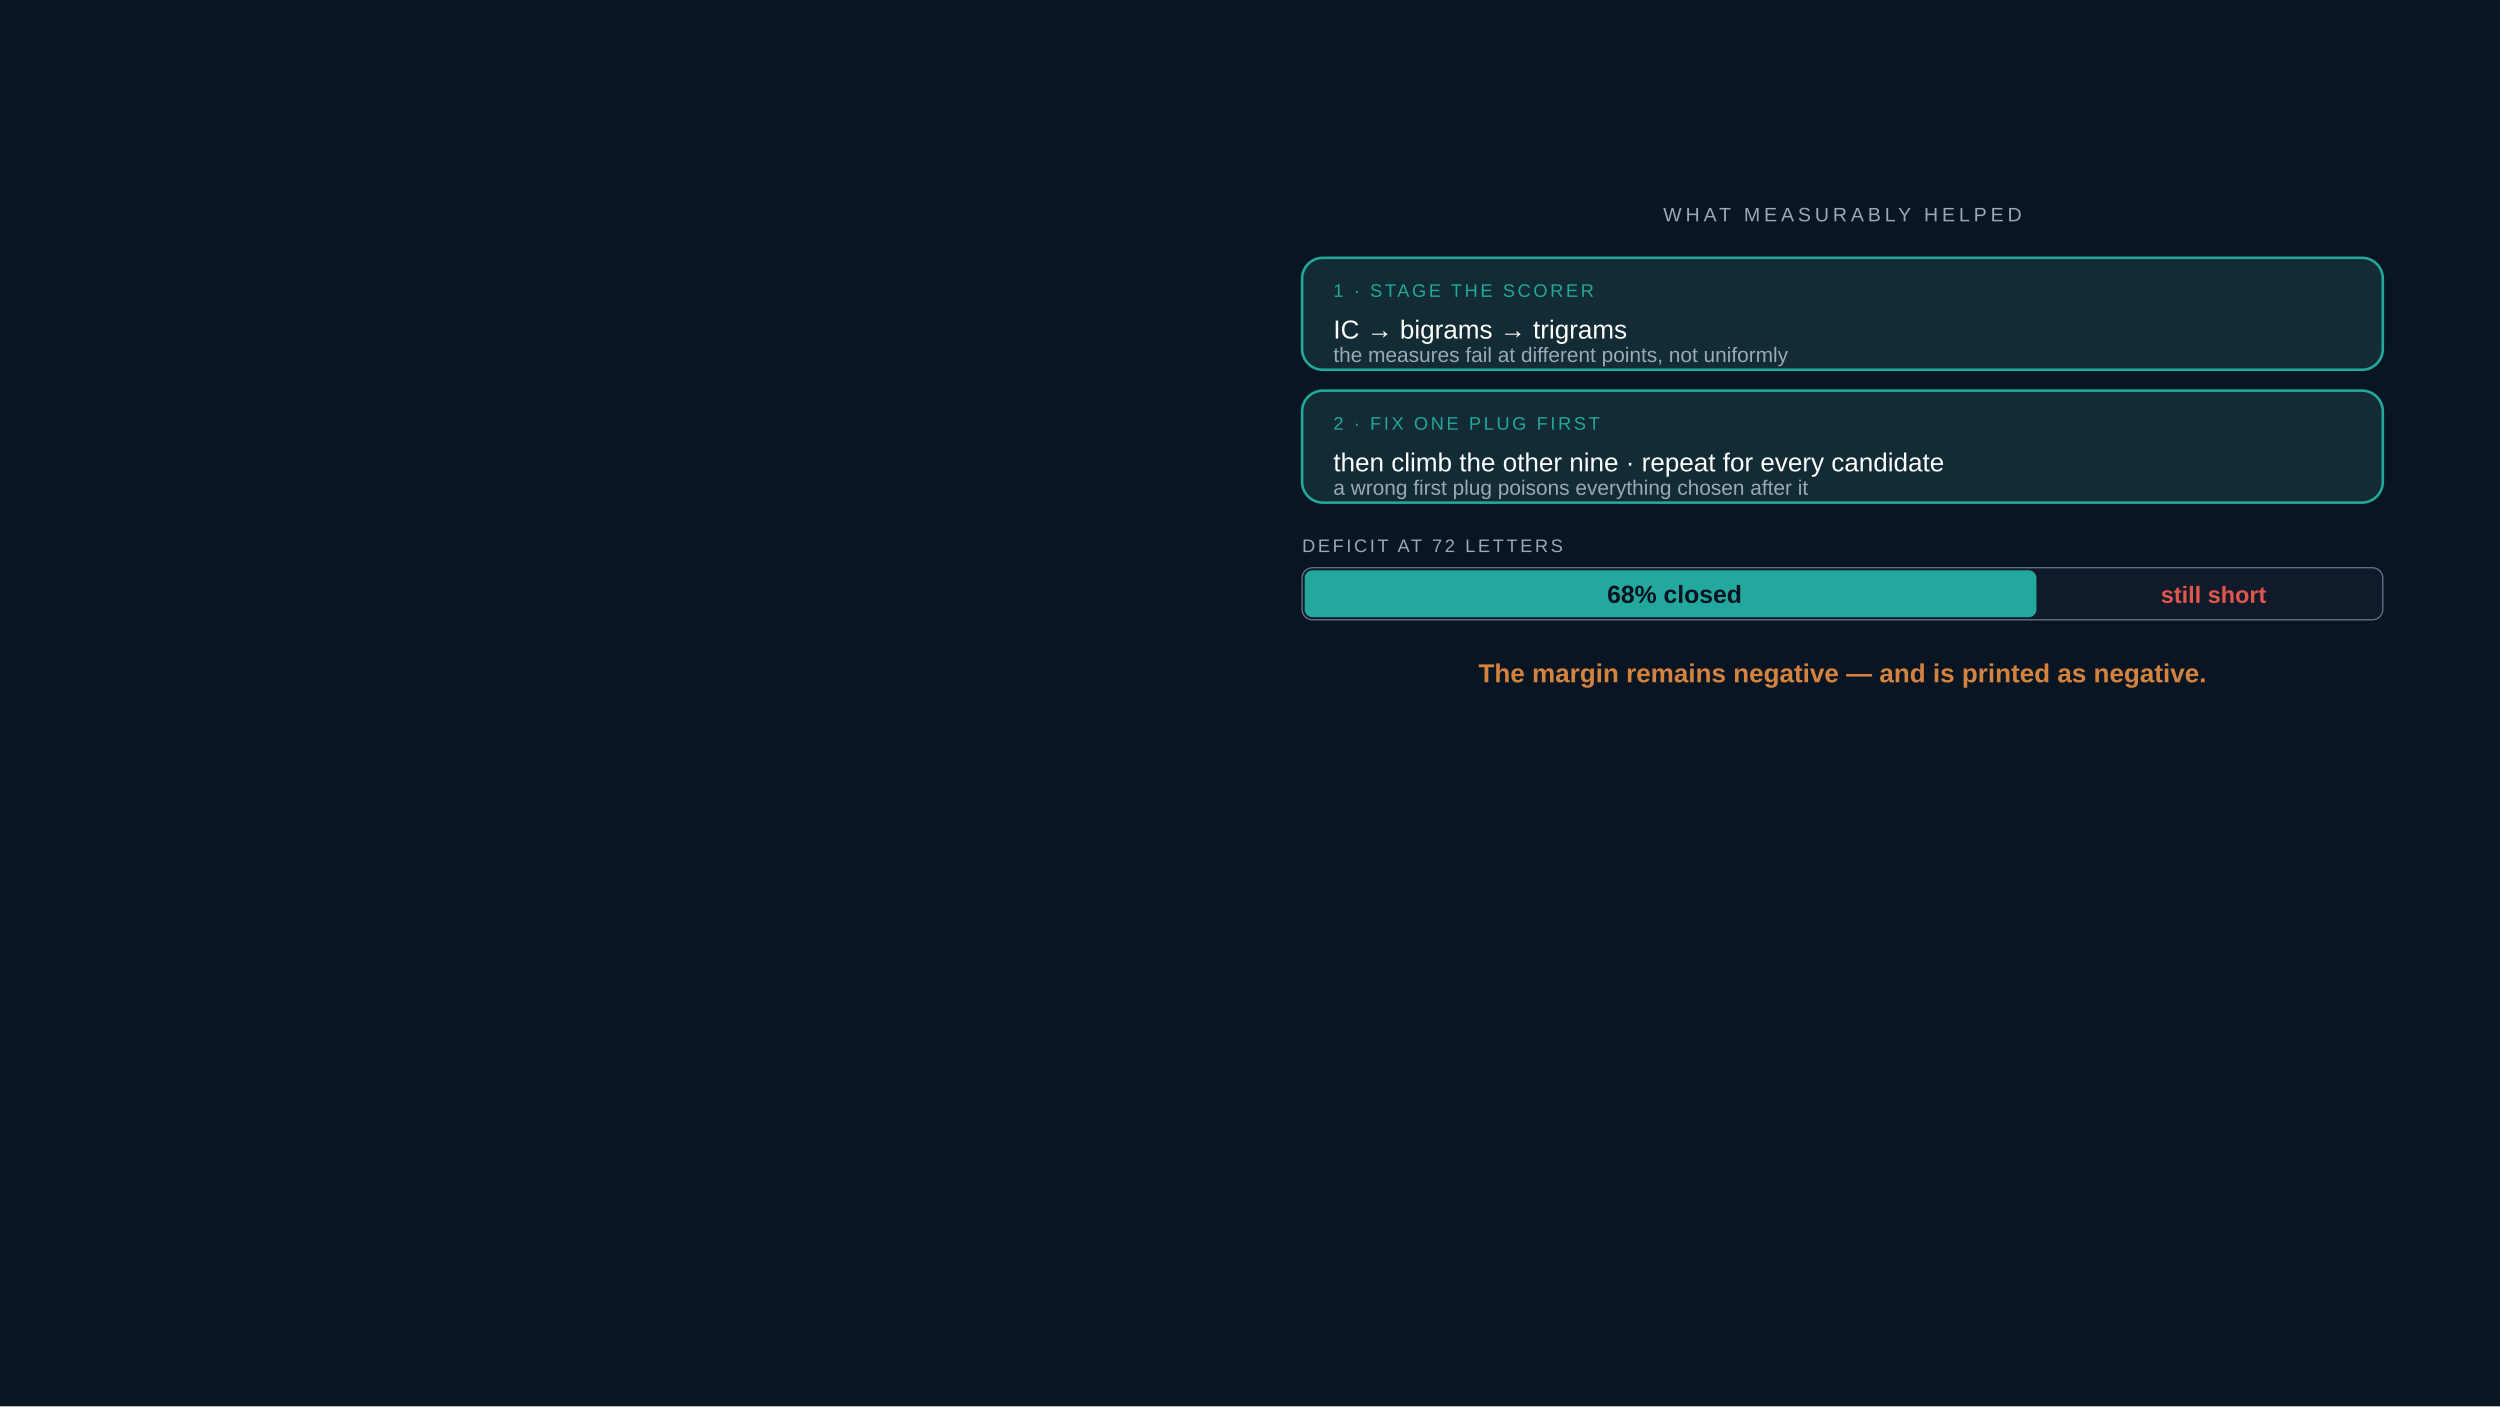
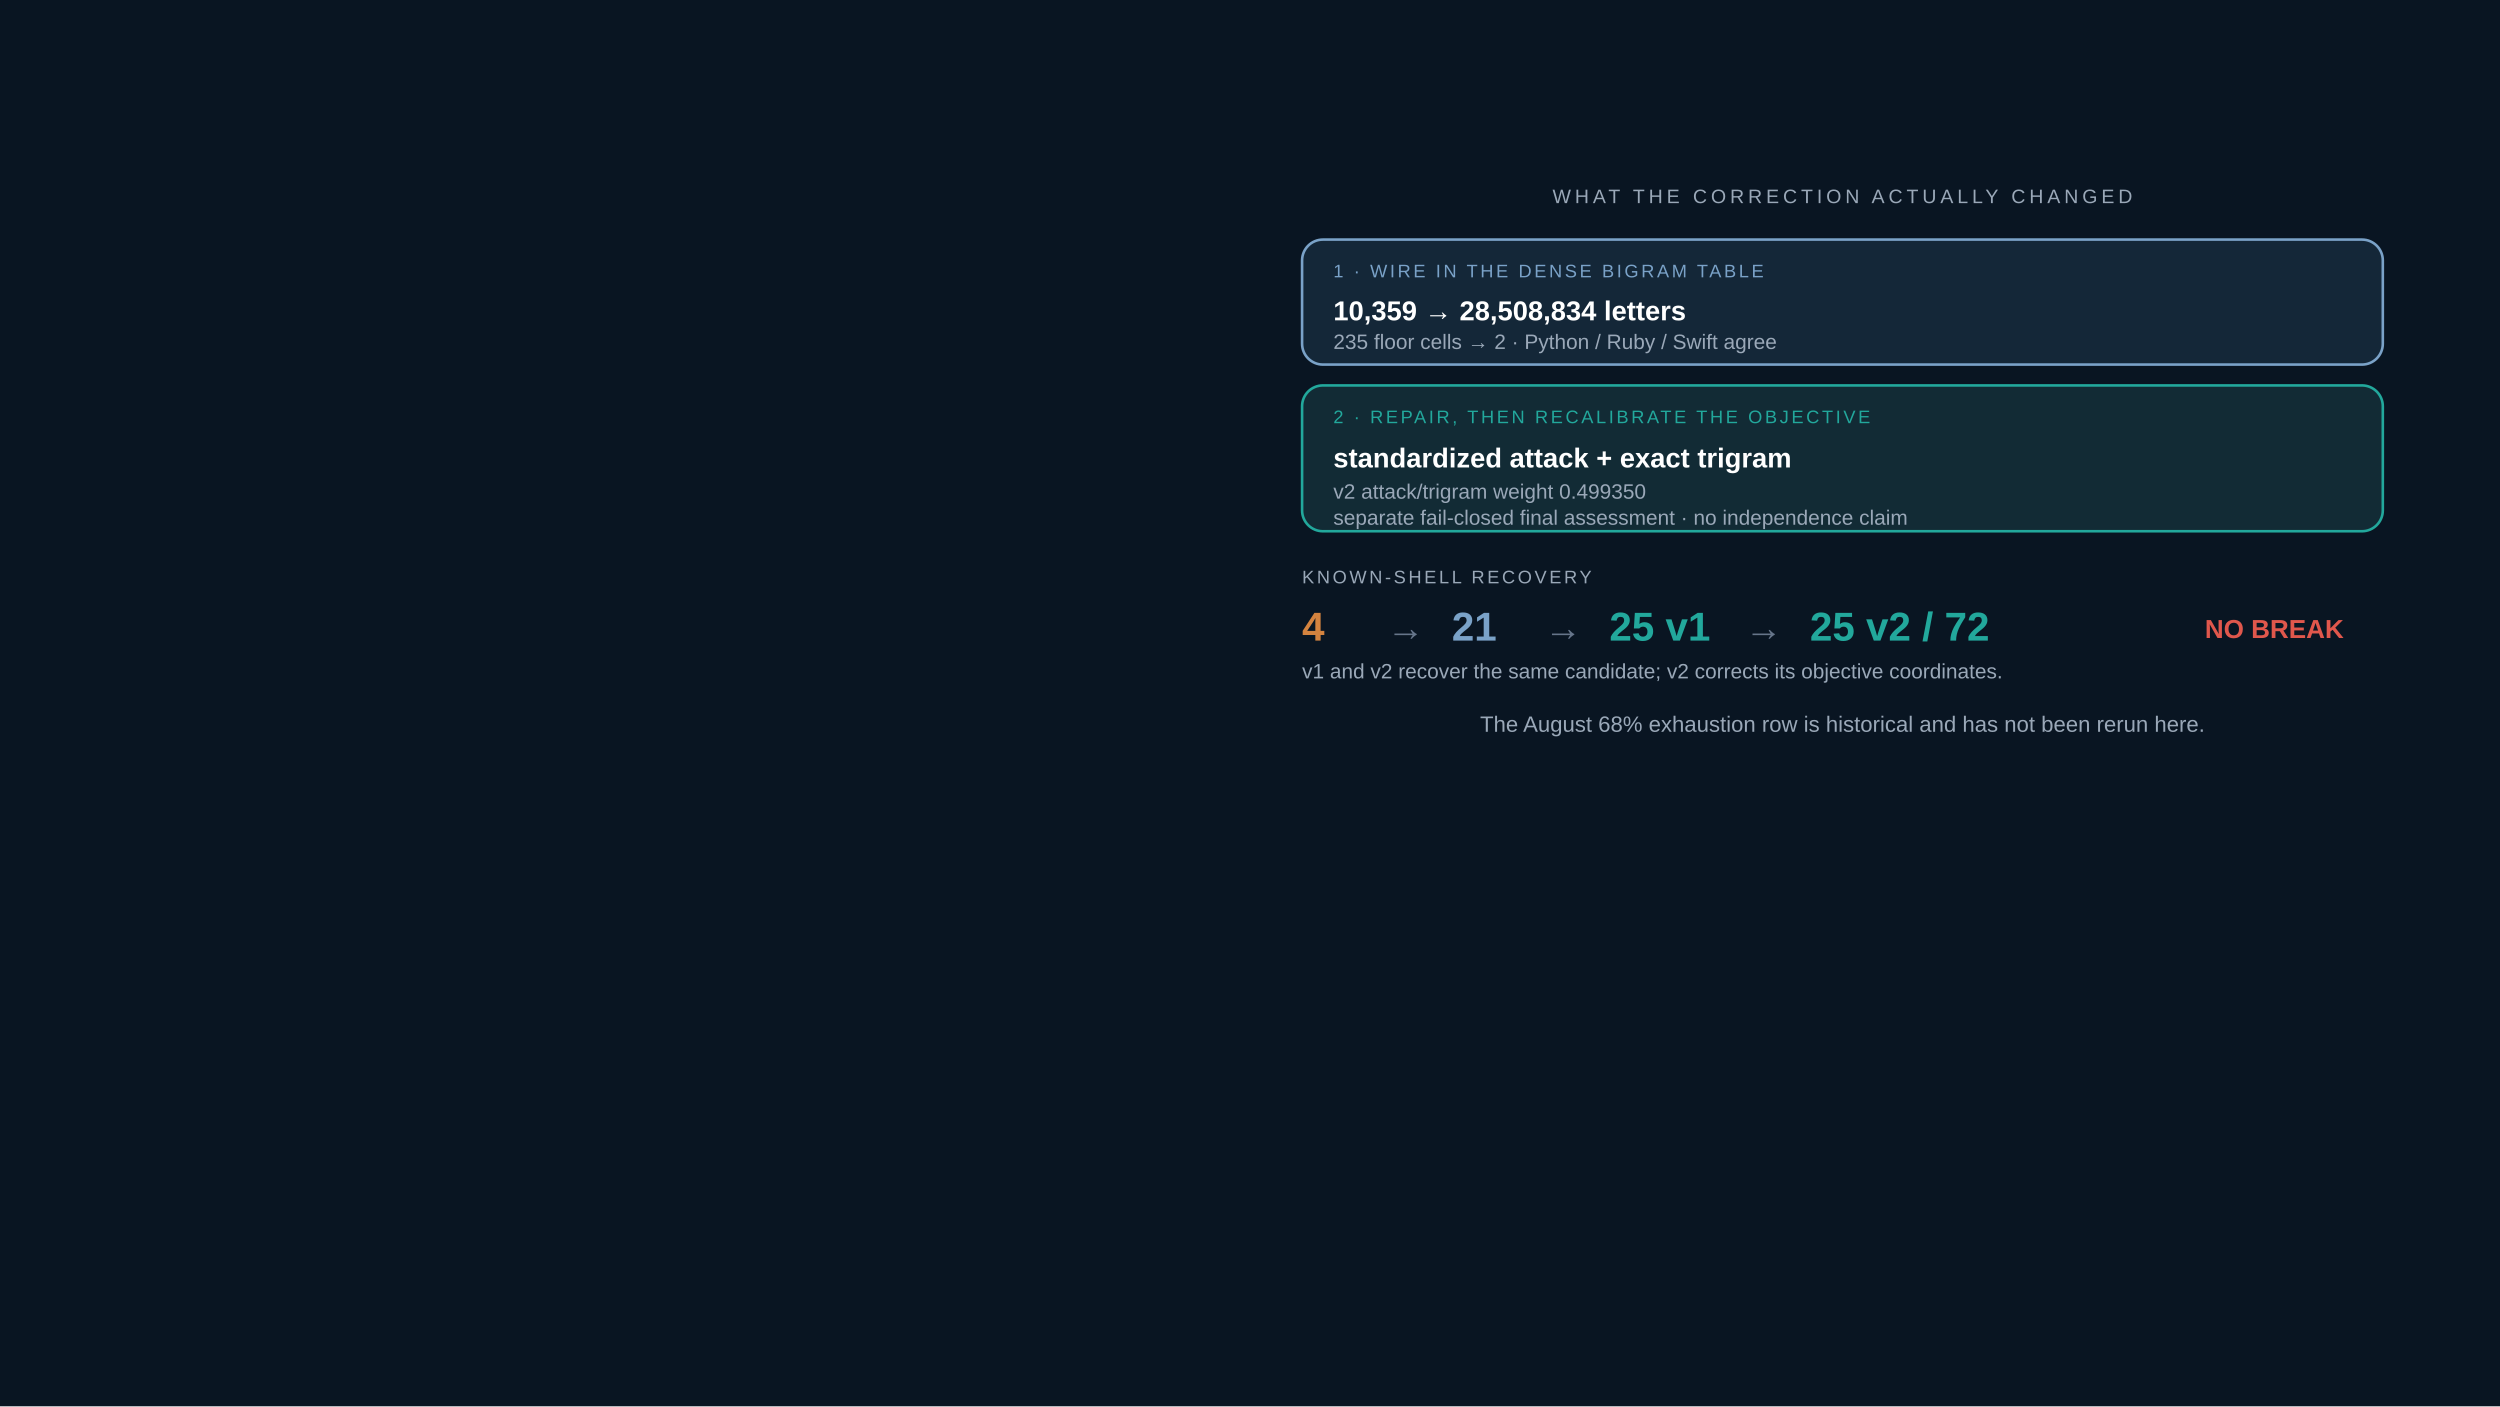
<svg xmlns="http://www.w3.org/2000/svg" viewBox="0 0 1920 1080" role="img" aria-labelledby="t d">
  <rect width="1920" height="1080" fill="#091522" />
-   <g transform="translate(1000 156)" font-family="Arial,sans-serif">
-     <text x="415" y="14" text-anchor="middle" fill="#9aa8b8" font-size="15" letter-spacing="3">WHAT MEASURABLY HELPED</text>
+   <g transform="translate(1000 142)" font-family="Arial,sans-serif">
+     <text x="415" y="14" text-anchor="middle" fill="#9aa8b8" font-size="15" letter-spacing="3">WHAT THE CORRECTION ACTUALLY CHANGED</text>
    <g transform="translate(0 42)">
-       <rect width="830" height="86" rx="16" fill="#122b35" stroke="#22a89c" stroke-width="2" />
-       <text x="24" y="30" fill="#22a89c" font-size="14" letter-spacing="2">1 · STAGE THE SCORER</text>
-       <text x="24" y="62" fill="#fff" font-size="20">IC → bigrams → trigrams</text>
-       <text x="24" y="80" fill="#9aa8b8" font-size="16">the measures fail at different points, not uniformly</text>
+       <rect width="830" height="96" rx="16" fill="#142738" stroke="#7aa2c8" stroke-width="2" />
+       <text x="24" y="29" fill="#7aa2c8" font-size="14" letter-spacing="2">1 · WIRE IN THE DENSE BIGRAM TABLE</text>
+       <text x="24" y="62" fill="#fff" font-size="21" font-weight="700">10,359 → 28,508,834 letters</text>
+       <text x="24" y="84" fill="#9aa8b8" font-size="16">235 floor cells → 2 · Python / Ruby / Swift agree</text>
    </g>
-     <g transform="translate(0 144)">
-       <rect width="830" height="86" rx="16" fill="#122b35" stroke="#22a89c" stroke-width="2" />
-       <text x="24" y="30" fill="#22a89c" font-size="14" letter-spacing="2">2 · FIX ONE PLUG FIRST</text>
-       <text x="24" y="62" fill="#fff" font-size="20">then climb the other nine · repeat for every candidate</text>
-       <text x="24" y="80" fill="#9aa8b8" font-size="16">a wrong first plug poisons everything chosen after it</text>
+     <g transform="translate(0 154)">
+       <rect width="830" height="112" rx="16" fill="#122b35" stroke="#22a89c" stroke-width="2" />
+       <text x="24" y="29" fill="#22a89c" font-size="14" letter-spacing="2">2 · REPAIR, THEN RECALIBRATE THE OBJECTIVE</text>
+       <text x="24" y="63" fill="#fff" font-size="21" font-weight="700">standardized attack + exact trigram</text>
+       <text x="24" y="87" fill="#9aa8b8" font-size="16">v2 attack/trigram weight 0.499350</text>
+       <text x="24" y="107" fill="#9aa8b8" font-size="16">separate fail-closed final assessment · no independence claim</text>
    </g>
-     <g transform="translate(0 250)">
-       <text x="0" y="18" fill="#9aa8b8" font-size="14" letter-spacing="2">DEFICIT AT 72 LETTERS</text>
-       <rect x="0" y="30" width="830" height="40" rx="8" fill="#101a2b" stroke="#66758a" />
-       <rect x="2" y="32" width="562" height="36" rx="6" fill="#22a89c" />
-       <text x="286" y="57" text-anchor="middle" fill="#08111f" font-size="19" font-weight="700">68% closed</text>
-       <text x="700" y="57" text-anchor="middle" fill="#e0574c" font-size="18" font-weight="700">still short</text>
+     <g transform="translate(0 288)">
+       <text x="0" y="18" fill="#9aa8b8" font-size="14" letter-spacing="2">KNOWN-SHELL RECOVERY</text>
+       <text x="0" y="62" fill="#d4833f" font-size="31" font-weight="700">4</text>
+       <text x="65" y="62" fill="#66758a" font-size="29">→</text>
+       <text x="115" y="62" fill="#7aa2c8" font-size="31" font-weight="700">21</text>
+       <text x="186" y="62" fill="#66758a" font-size="29">→</text>
+       <text x="236" y="62" fill="#22a89c" font-size="31" font-weight="700">25 v1</text>
+       <text x="340" y="62" fill="#66758a" font-size="29">→</text>
+       <text x="390" y="62" fill="#22a89c" font-size="31" font-weight="700">25 v2 / 72</text>
+       <text x="800" y="60" text-anchor="end" fill="#e0574c" font-size="20" font-weight="700">NO BREAK</text>
+       <text x="0" y="91" fill="#9aa8b8" font-size="16">v1 and v2 recover the same candidate; v2 corrects its objective coordinates.</text>
    </g>
-     <text x="415" y="368" text-anchor="middle" fill="#d4833f" font-size="20" font-weight="700">The margin remains negative — and is printed as negative.</text>
+     <text x="415" y="420" text-anchor="middle" fill="#9aa8b8" font-size="17">The August 68% exhaustion row is historical and has not been rerun here.</text>
  </g>
</svg>
